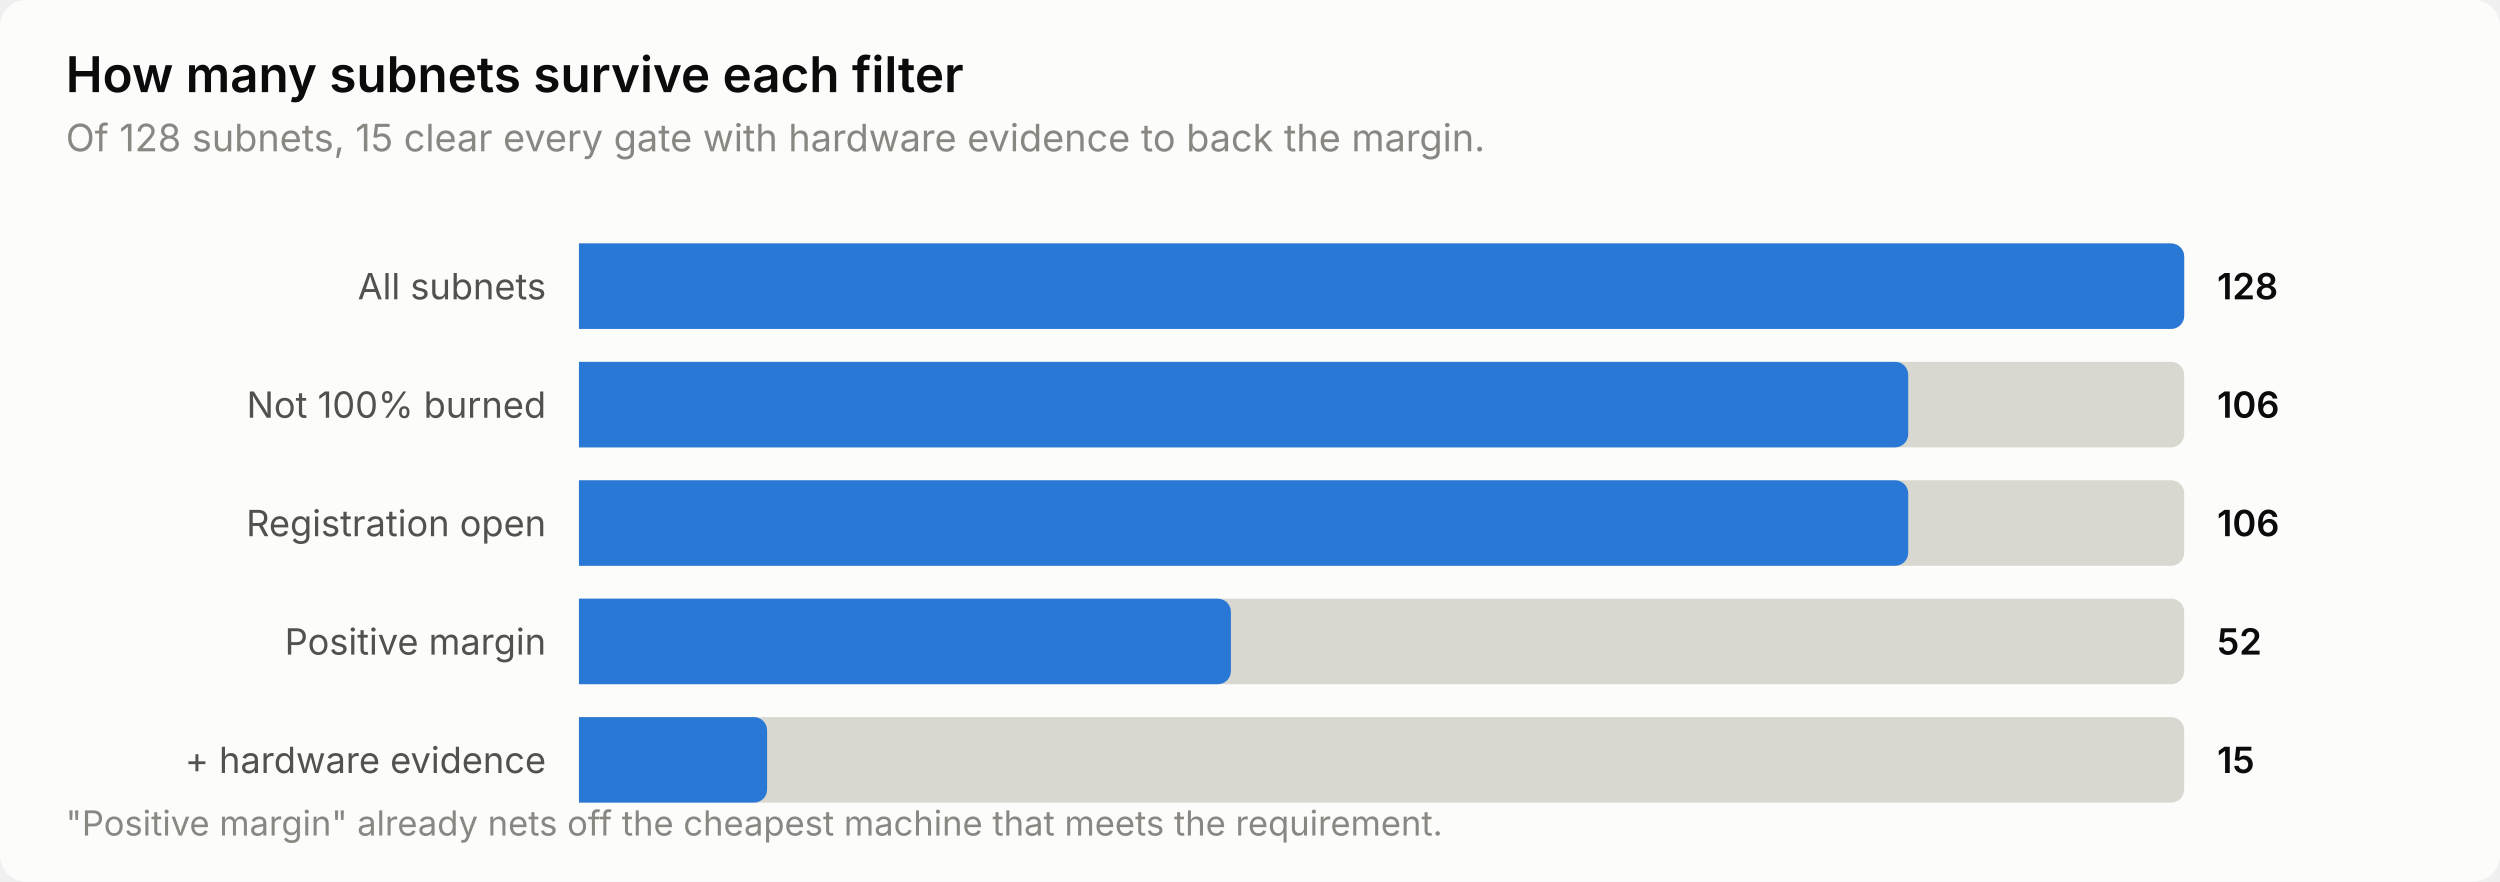
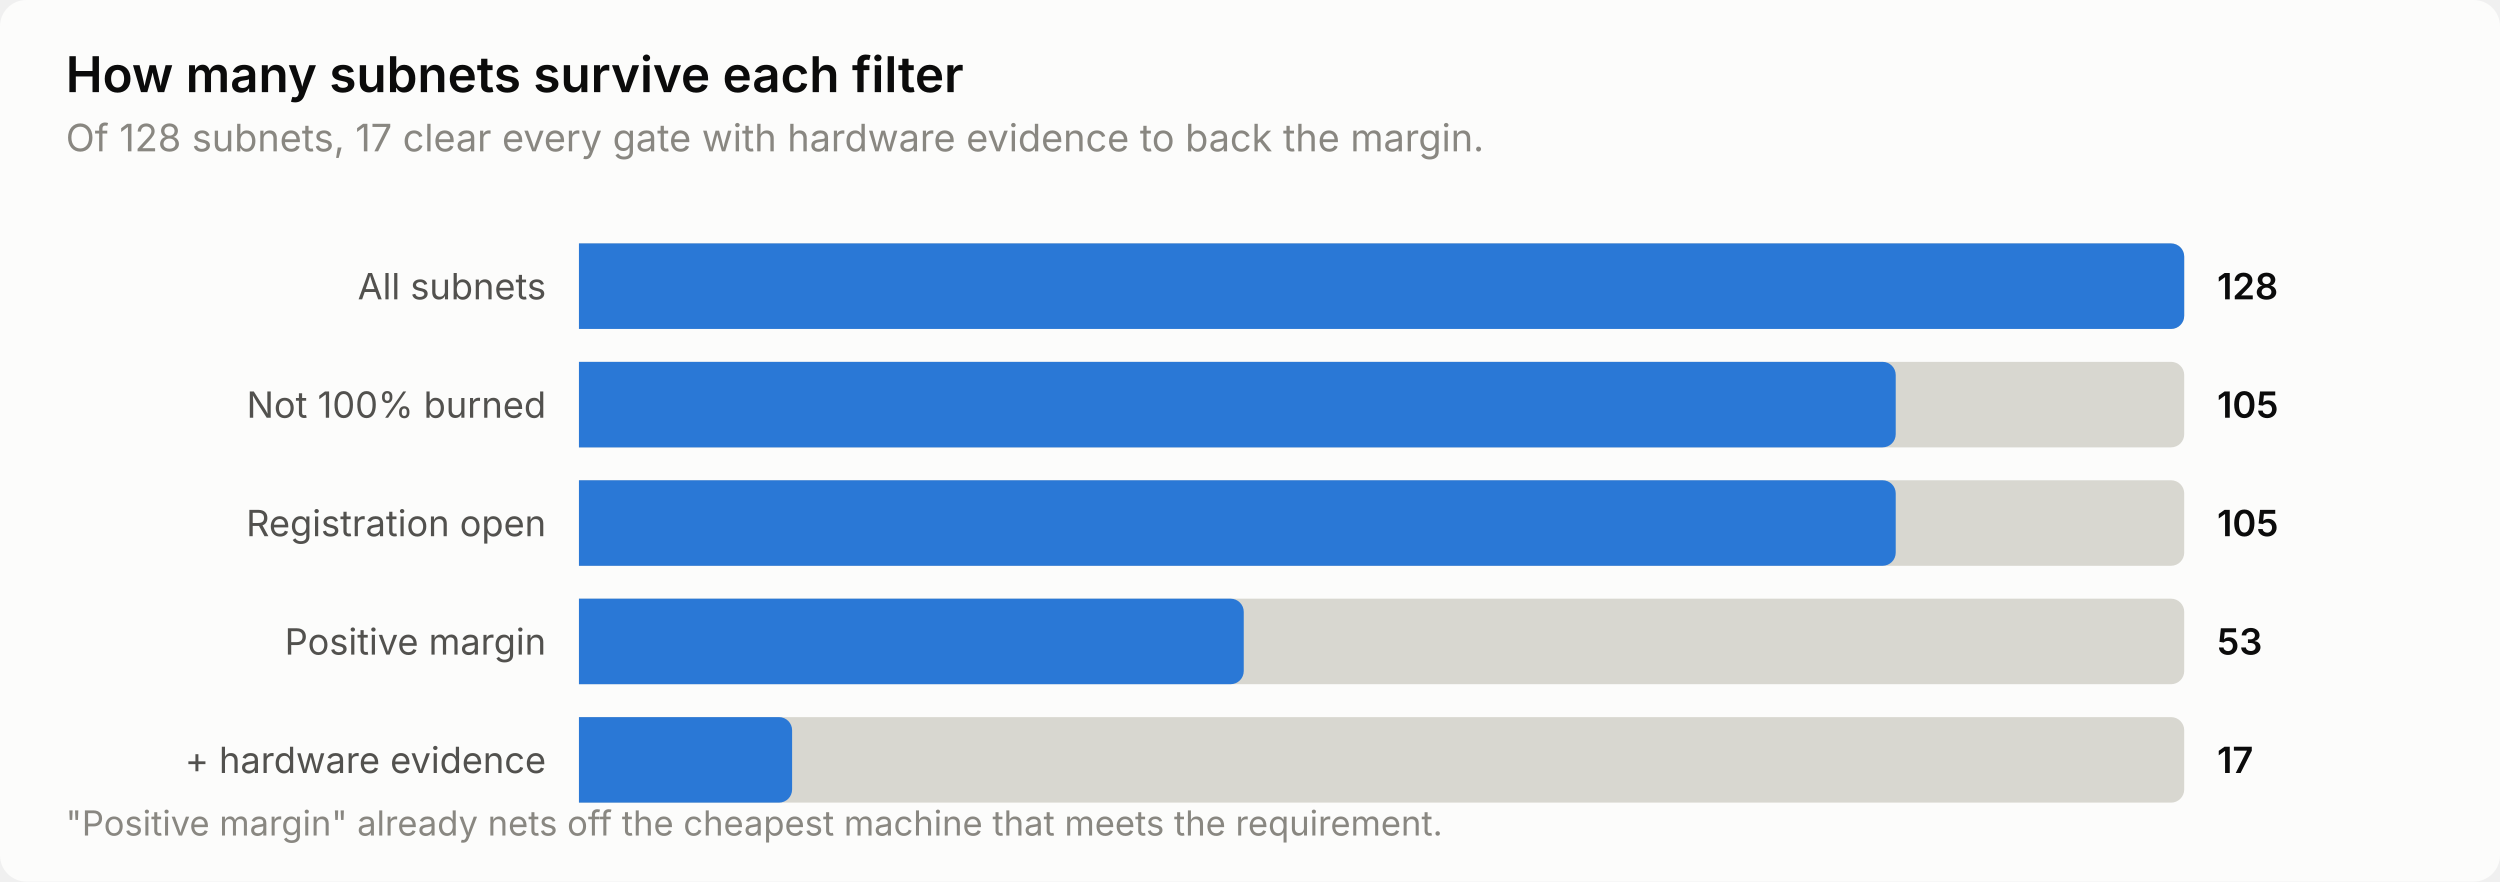
<svg xmlns="http://www.w3.org/2000/svg" width="760" height="268" viewBox="0 0 760 268" role="img" aria-label="How many subnets survive each filter">
  <style>
    text { font-family: system-ui, -apple-system, 'Segoe UI', sans-serif; }
    .t-title { font-size: 15px; font-weight: 600; }
    .t-sub { font-size: 11.5px; }
    .t-lab { font-size: 11px; }
    .t-val { font-size: 11px; font-weight: 600; font-variant-numeric: tabular-nums; }
    .t-tick { font-size: 10.5px; font-variant-numeric: tabular-nums; }

    .surface { fill: #fcfcfb; }
    .ink { fill: #0b0b0b; }
    .ink2 { fill: #52514e; }
    .muted { fill: #898781; }
    .grid { stroke: #e1e0d9; }
    .axis { stroke: #c3c2b7; }
    .accent { fill: #2a78d6; }
    .critical { fill: #d03b3b; }
    .deemph { fill: #d8d7d0; }

    @media (prefers-color-scheme: dark) {
      .surface { fill: #1a1a19; }
      .ink { fill: #ffffff; }
      .ink2 { fill: #c3c2b7; }
      .muted { fill: #898781; }
      .grid { stroke: #2c2c2a; }
      .axis { stroke: #383835; }
      .accent { fill: #3987e5; }
      .deemph { fill: #3a3a37; }
    }
</style>
  <rect class="surface" width="760" height="268" rx="8" />
  <text class="ink t-title" x="20" y="28">How many subnets survive each filter</text>
-   <text class="muted t-sub" x="20" y="46">Of 128 subnets, 15 clear every gate with hardware evidence to back the margin.</text>
+   <text class="muted t-sub" x="20" y="46">Of 128 subnets, 17 clear every gate with hardware evidence to back the margin.</text>
  <text class="ink2 t-lab" x="166" y="91" text-anchor="end">All subnets</text>
  <path class="deemph" d="M176.0,74.0 H660.0 a4.0,4.0 0 0 1 4.0,4.0 V96.0 a4.0,4.0 0 0 1 -4.0,4.0 H176.0 Z" />
  <path class="accent" d="M176.0,74.0 H660.0 a4.0,4.0 0 0 1 4.0,4.0 V96.0 a4.0,4.0 0 0 1 -4.0,4.0 H176.0 Z" />
  <text class="ink t-val" x="674" y="91">128</text>
  <text class="ink2 t-lab" x="166" y="127" text-anchor="end">Not 100% burned</text>
  <path class="deemph" d="M176.0,110.0 H660.0 a4.0,4.0 0 0 1 4.0,4.0 V132.0 a4.0,4.0 0 0 1 -4.0,4.0 H176.0 Z" />
-   <path class="accent" d="M176.0,110.0 H576.1 a4.0,4.0 0 0 1 4.0,4.0 V132.0 a4.0,4.0 0 0 1 -4.0,4.0 H176.0 Z" />
-   <text class="ink t-val" x="674" y="127">106</text>
+   <path class="accent" d="M176.0,110.0 H572.3 a4.0,4.0 0 0 1 4.0,4.0 V132.0 a4.0,4.0 0 0 1 -4.0,4.0 H176.0 Z" />
+   <text class="ink t-val" x="674" y="127">105</text>
  <text class="ink2 t-lab" x="166" y="163" text-anchor="end">Registration open</text>
  <path class="deemph" d="M176.0,146.0 H660.0 a4.0,4.0 0 0 1 4.0,4.0 V168.0 a4.0,4.0 0 0 1 -4.0,4.0 H176.0 Z" />
-   <path class="accent" d="M176.0,146.0 H576.1 a4.0,4.0 0 0 1 4.0,4.0 V168.0 a4.0,4.0 0 0 1 -4.0,4.0 H176.0 Z" />
-   <text class="ink t-val" x="674" y="163">106</text>
+   <path class="accent" d="M176.0,146.0 H572.3 a4.0,4.0 0 0 1 4.0,4.0 V168.0 a4.0,4.0 0 0 1 -4.0,4.0 H176.0 Z" />
+   <text class="ink t-val" x="674" y="163">105</text>
  <text class="ink2 t-lab" x="166" y="199" text-anchor="end">Positive margin</text>
  <path class="deemph" d="M176.0,182.0 H660.0 a4.0,4.0 0 0 1 4.0,4.0 V204.0 a4.0,4.0 0 0 1 -4.0,4.0 H176.0 Z" />
-   <path class="accent" d="M176.0,182.0 H370.2 a4.0,4.0 0 0 1 4.0,4.0 V204.0 a4.0,4.0 0 0 1 -4.0,4.0 H176.0 Z" />
-   <text class="ink t-val" x="674" y="199">52</text>
+   <path class="accent" d="M176.0,182.0 H374.1 a4.0,4.0 0 0 1 4.0,4.0 V204.0 a4.0,4.0 0 0 1 -4.0,4.0 H176.0 Z" />
+   <text class="ink t-val" x="674" y="199">53</text>
  <text class="ink2 t-lab" x="166" y="235" text-anchor="end">+ hardware evidence</text>
  <path class="deemph" d="M176.0,218.0 H660.0 a4.0,4.0 0 0 1 4.0,4.0 V240.0 a4.0,4.0 0 0 1 -4.0,4.0 H176.0 Z" />
-   <path class="accent" d="M176.0,218.0 H229.2 a4.0,4.0 0 0 1 4.0,4.0 V240.0 a4.0,4.0 0 0 1 -4.0,4.0 H176.0 Z" />
-   <text class="ink t-val" x="674" y="235">15</text>
+   <path class="accent" d="M176.0,218.0 H236.8 a4.0,4.0 0 0 1 4.0,4.0 V240.0 a4.0,4.0 0 0 1 -4.0,4.0 H176.0 Z" />
+   <text class="ink t-val" x="674" y="235">17</text>
  <text class="muted t-tick" x="20" y="254">"Positive margin" already nets off the cheapest machine that meets the requirement.</text>
</svg>
